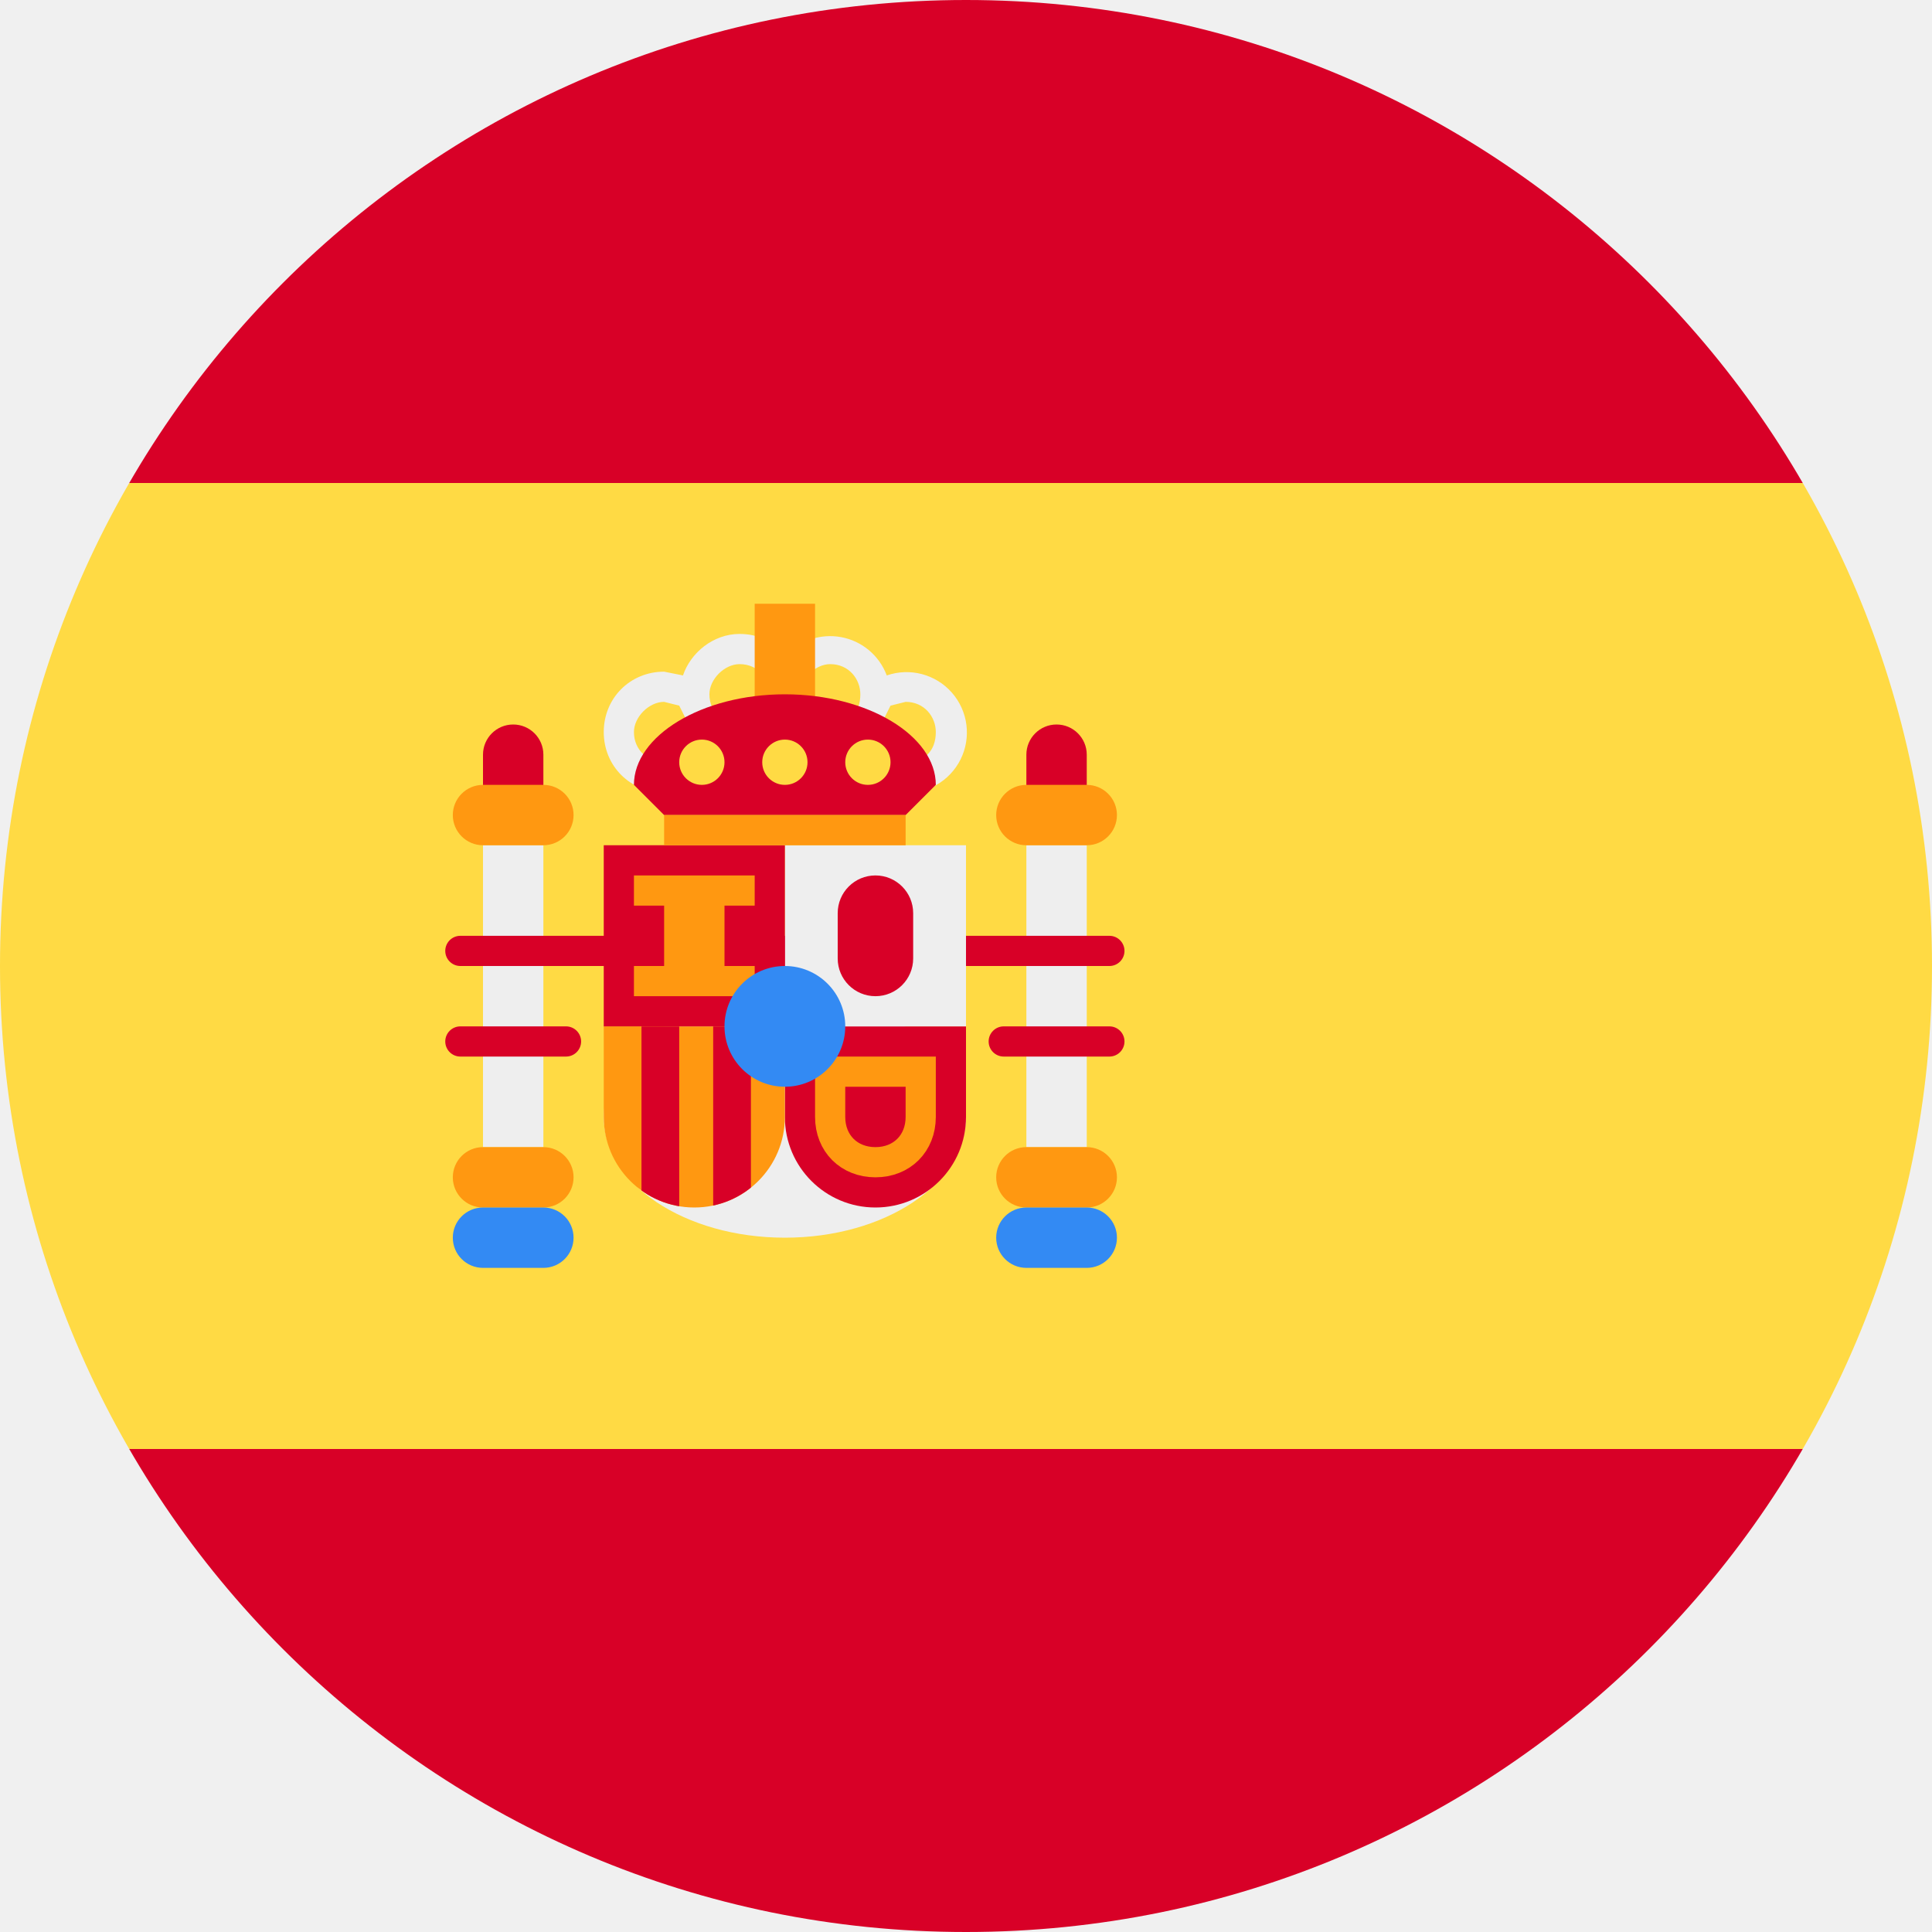
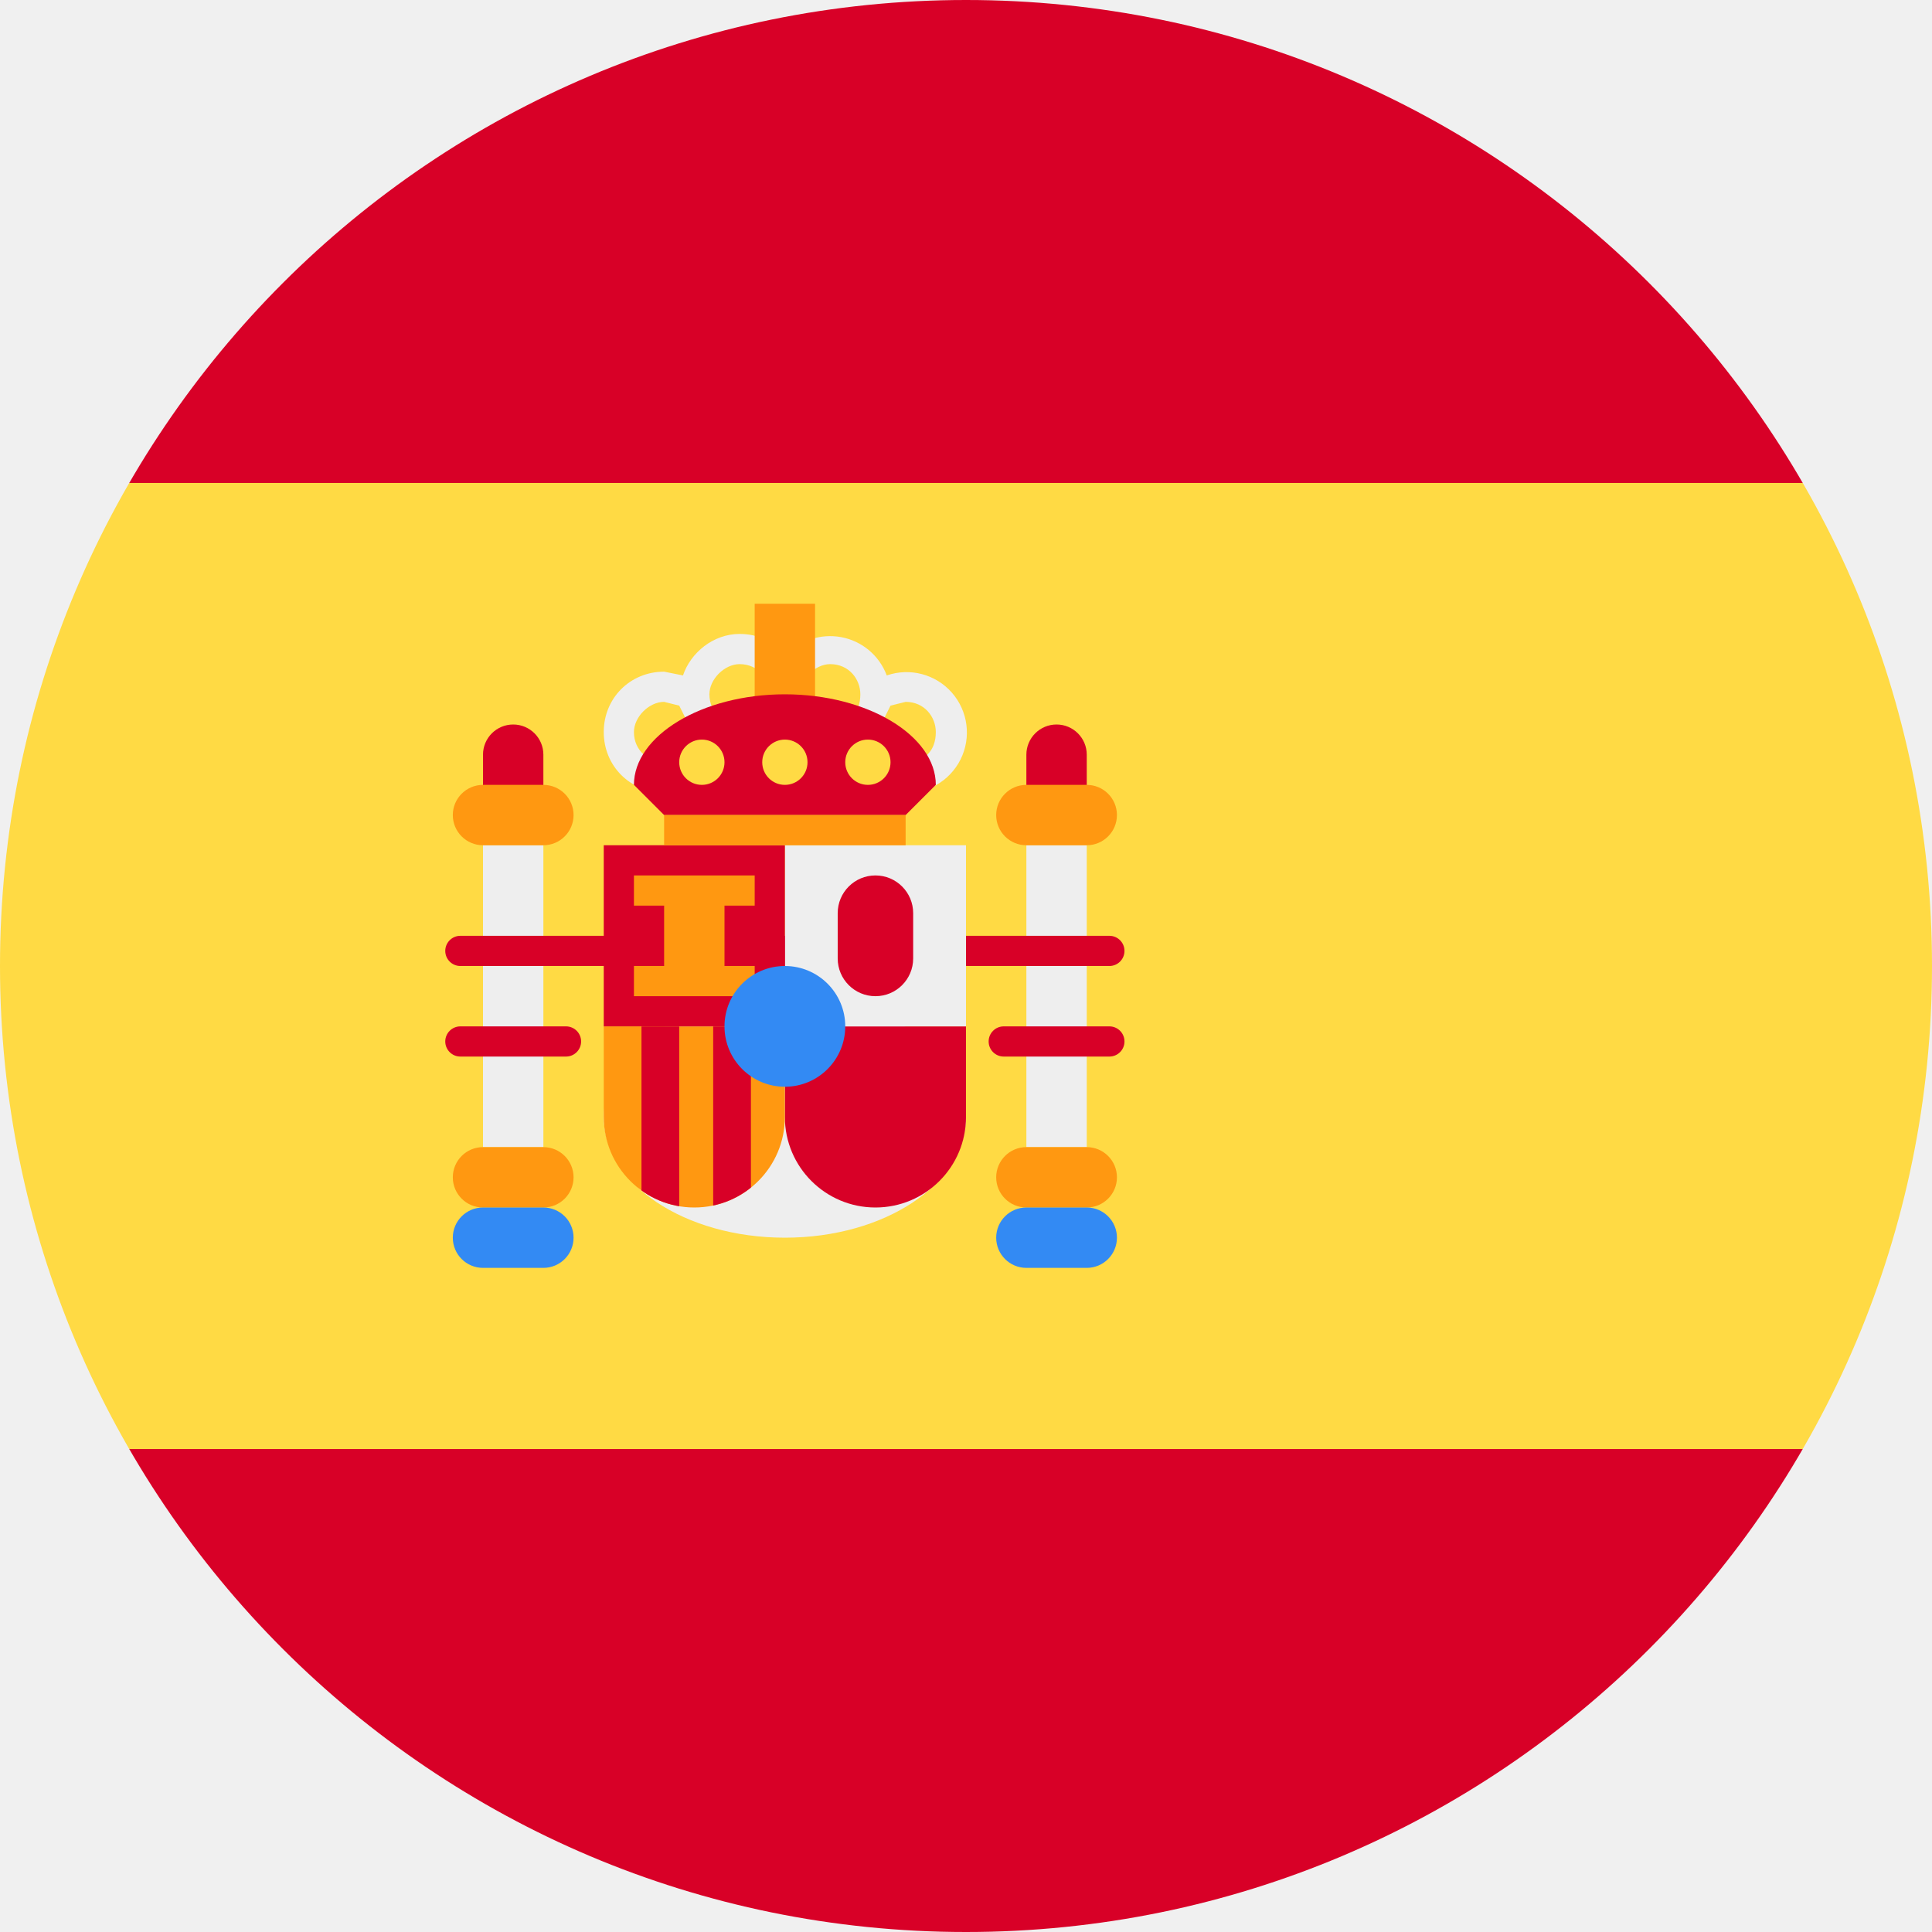
<svg xmlns="http://www.w3.org/2000/svg" viewBox="0 0 512 512">
  <mask id="a">
    <circle cx="256" cy="256" r="256" fill="#fff" />
  </mask>
  <mask id="b">
-     <path fill="#fff" d="M160 272v24a24 24 0 0024 24 24 24 0 0024-24v-24h-24z" />
+     <path fill="#fff" d="M160 272v24a24 24 0 0 0 24 24 24 24 0 0 0 24-24v-24h-24z" />
  </mask>
  <g mask="url(#a)">
    <path fill="#d80027" d="M0 0h512v512H0z" />
    <path fill="#ffda44" d="M0 128h512v256H0z" />
    <g fill="#eee">
      <path d="M144 304h-16v-80h16zm128 0h16v-80h-16z" />
      <ellipse cx="208" cy="296" rx="48" ry="32" />
    </g>
    <g fill="#d80027">
      <rect width="16" height="24" x="128" y="192" rx="8" />
      <rect width="16" height="24" x="272" y="192" rx="8" />
-       <path d="M208 272v24a24 24 0 0024 24 24 24 0 0024-24v-24h-24z" />
+       <path d="M208 272v24a24 24 0 0 0 24 24 24 24 0 0 0 24-24v-24h-24z" />
    </g>
    <g fill="#ff9811">
      <rect width="32" height="16" x="120" y="208" ry="8" />
      <rect width="32" height="16" x="264" y="208" ry="8" />
      <rect width="32" height="16" x="120" y="304" rx="8" />
      <rect width="32" height="16" x="264" y="304" rx="8" />
-       <path d="M160 272v24a24 24 0 0024 24 24 24 0 0024-24v-24h-24z" />
+       <path d="M160 272v24a24 24 0 0 0 24 24 24 24 0 0 0 24-24v-24h-24z" />
    </g>
    <path d="M122 252h172m-172 24h28m116 0h28" />
-     <path fill="#d80027" d="M122 248a4 4 0 00-4 4 4 4 0 004 4h172a4 4 0 004-4 4 4 0 00-4-4zm0 24a4 4 0 00-4 4 4 4 0 004 4h28a4 4 0 004-4 4 4 0 00-4-4zm144 0a4 4 0 00-4 4 4 4 0 004 4h28a4 4 0 004-4 4 4 0 00-4-4z" />
-     <path fill="#eee" d="M196 168c-7 0-13 5-15 11l-5-1c-9 0-16 7-16 16s7 16 16 16c7 0 13-4 15-11a16 16 0 0017-4 16 16 0 0017 4 16 16 0 1010-20 16 16 0 00-27-5c-3-4-7-6-12-6zm0 8c5 0 8 4 8 8 0 5-3 8-8 8-4 0-8-3-8-8 0-4 4-8 8-8zm24 0c5 0 8 4 8 8 0 5-3 8-8 8-4 0-8-3-8-8 0-4 4-8 8-8zm-44 10l4 1 4 8c0 4-4 7-8 7s-8-3-8-8c0-4 4-8 8-8zm64 0c5 0 8 4 8 8 0 5-3 8-8 8-4 0-8-3-8-7l4-8 4-1z" />
-     <path fill="none" stroke="#ff9811" stroke-width="8" d="M220 284v12c0 7 5 12 12 12s12-5 12-12v-12z" />
+     <path fill="#d80027" d="M122 248a4 4 0 0 0-4 4 4 4 0 0 0 4 4h172a4 4 0 0 0 4-4 4 4 0 0 0-4-4zm0 24a4 4 0 0 0-4 4 4 4 0 0 0 4 4h28a4 4 0 0 0 4-4 4 4 0 0 0-4-4zm144 0a4 4 0 0 0-4 4 4 4 0 0 0 4 4h28a4 4 0 0 0 4-4 4 4 0 0 0-4-4z" />
+     <path fill="#eee" d="M196 168c-7 0-13 5-15 11l-5-1c-9 0-16 7-16 16s7 16 16 16c7 0 13-4 15-11a16 16 0 0 0 17-4 16 16 0 0 0 17 4 16 16 0 1 0 10-20 16 16 0 0 0-27-5c-3-4-7-6-12-6zm0 8c5 0 8 4 8 8 0 5-3 8-8 8-4 0-8-3-8-8 0-4 4-8 8-8zm24 0c5 0 8 4 8 8 0 5-3 8-8 8-4 0-8-3-8-8 0-4 4-8 8-8zm-44 10 4 1 4 8c0 4-4 7-8 7s-8-3-8-8c0-4 4-8 8-8zm64 0c5 0 8 4 8 8 0 5-3 8-8 8-4 0-8-3-8-7l4-8 4-1z" />
+     <path fill="none" d="M220 284v12c0 7 5 12 12 12s12-5 12-12v-12z" />
    <path fill="#ff9811" d="M200 160h16v32h-16z" />
    <path fill="#eee" d="M208 224h48v48h-48z" />
    <g fill="#d80027">
-       <path d="M248 208l-8 8h-64l-8-8c0-13 18-24 40-24s40 11 40 24zm-88 16h48v48h-48z" />
+       <path d="m248 208-8 8h-64l-8-8c0-13 18-24 40-24s40 11 40 24zm-88 16h48v48h-48z" />
      <rect width="20" height="32" x="222" y="232" rx="10" ry="10" />
      <g mask="url(#b)">
        <path d="M170 272h10v48h-10zm19 0h10v48h-10z" />
      </g>
    </g>
    <path fill="#ff9811" d="M168 232v8h8v16h-8v8h32v-8h-8v-16h8v-8zm8-16h64v8h-64z" />
    <g fill="#ffda44">
      <circle cx="186" cy="202" r="6" />
      <circle cx="208" cy="202" r="6" />
      <circle cx="230" cy="202" r="6" />
    </g>
    <g fill="#338af3">
      <circle cx="208" cy="272" r="16" />
      <rect width="32" height="16" x="264" y="320" ry="8" />
      <rect width="32" height="16" x="120" y="320" ry="8" />
    </g>
  </g>
</svg>
